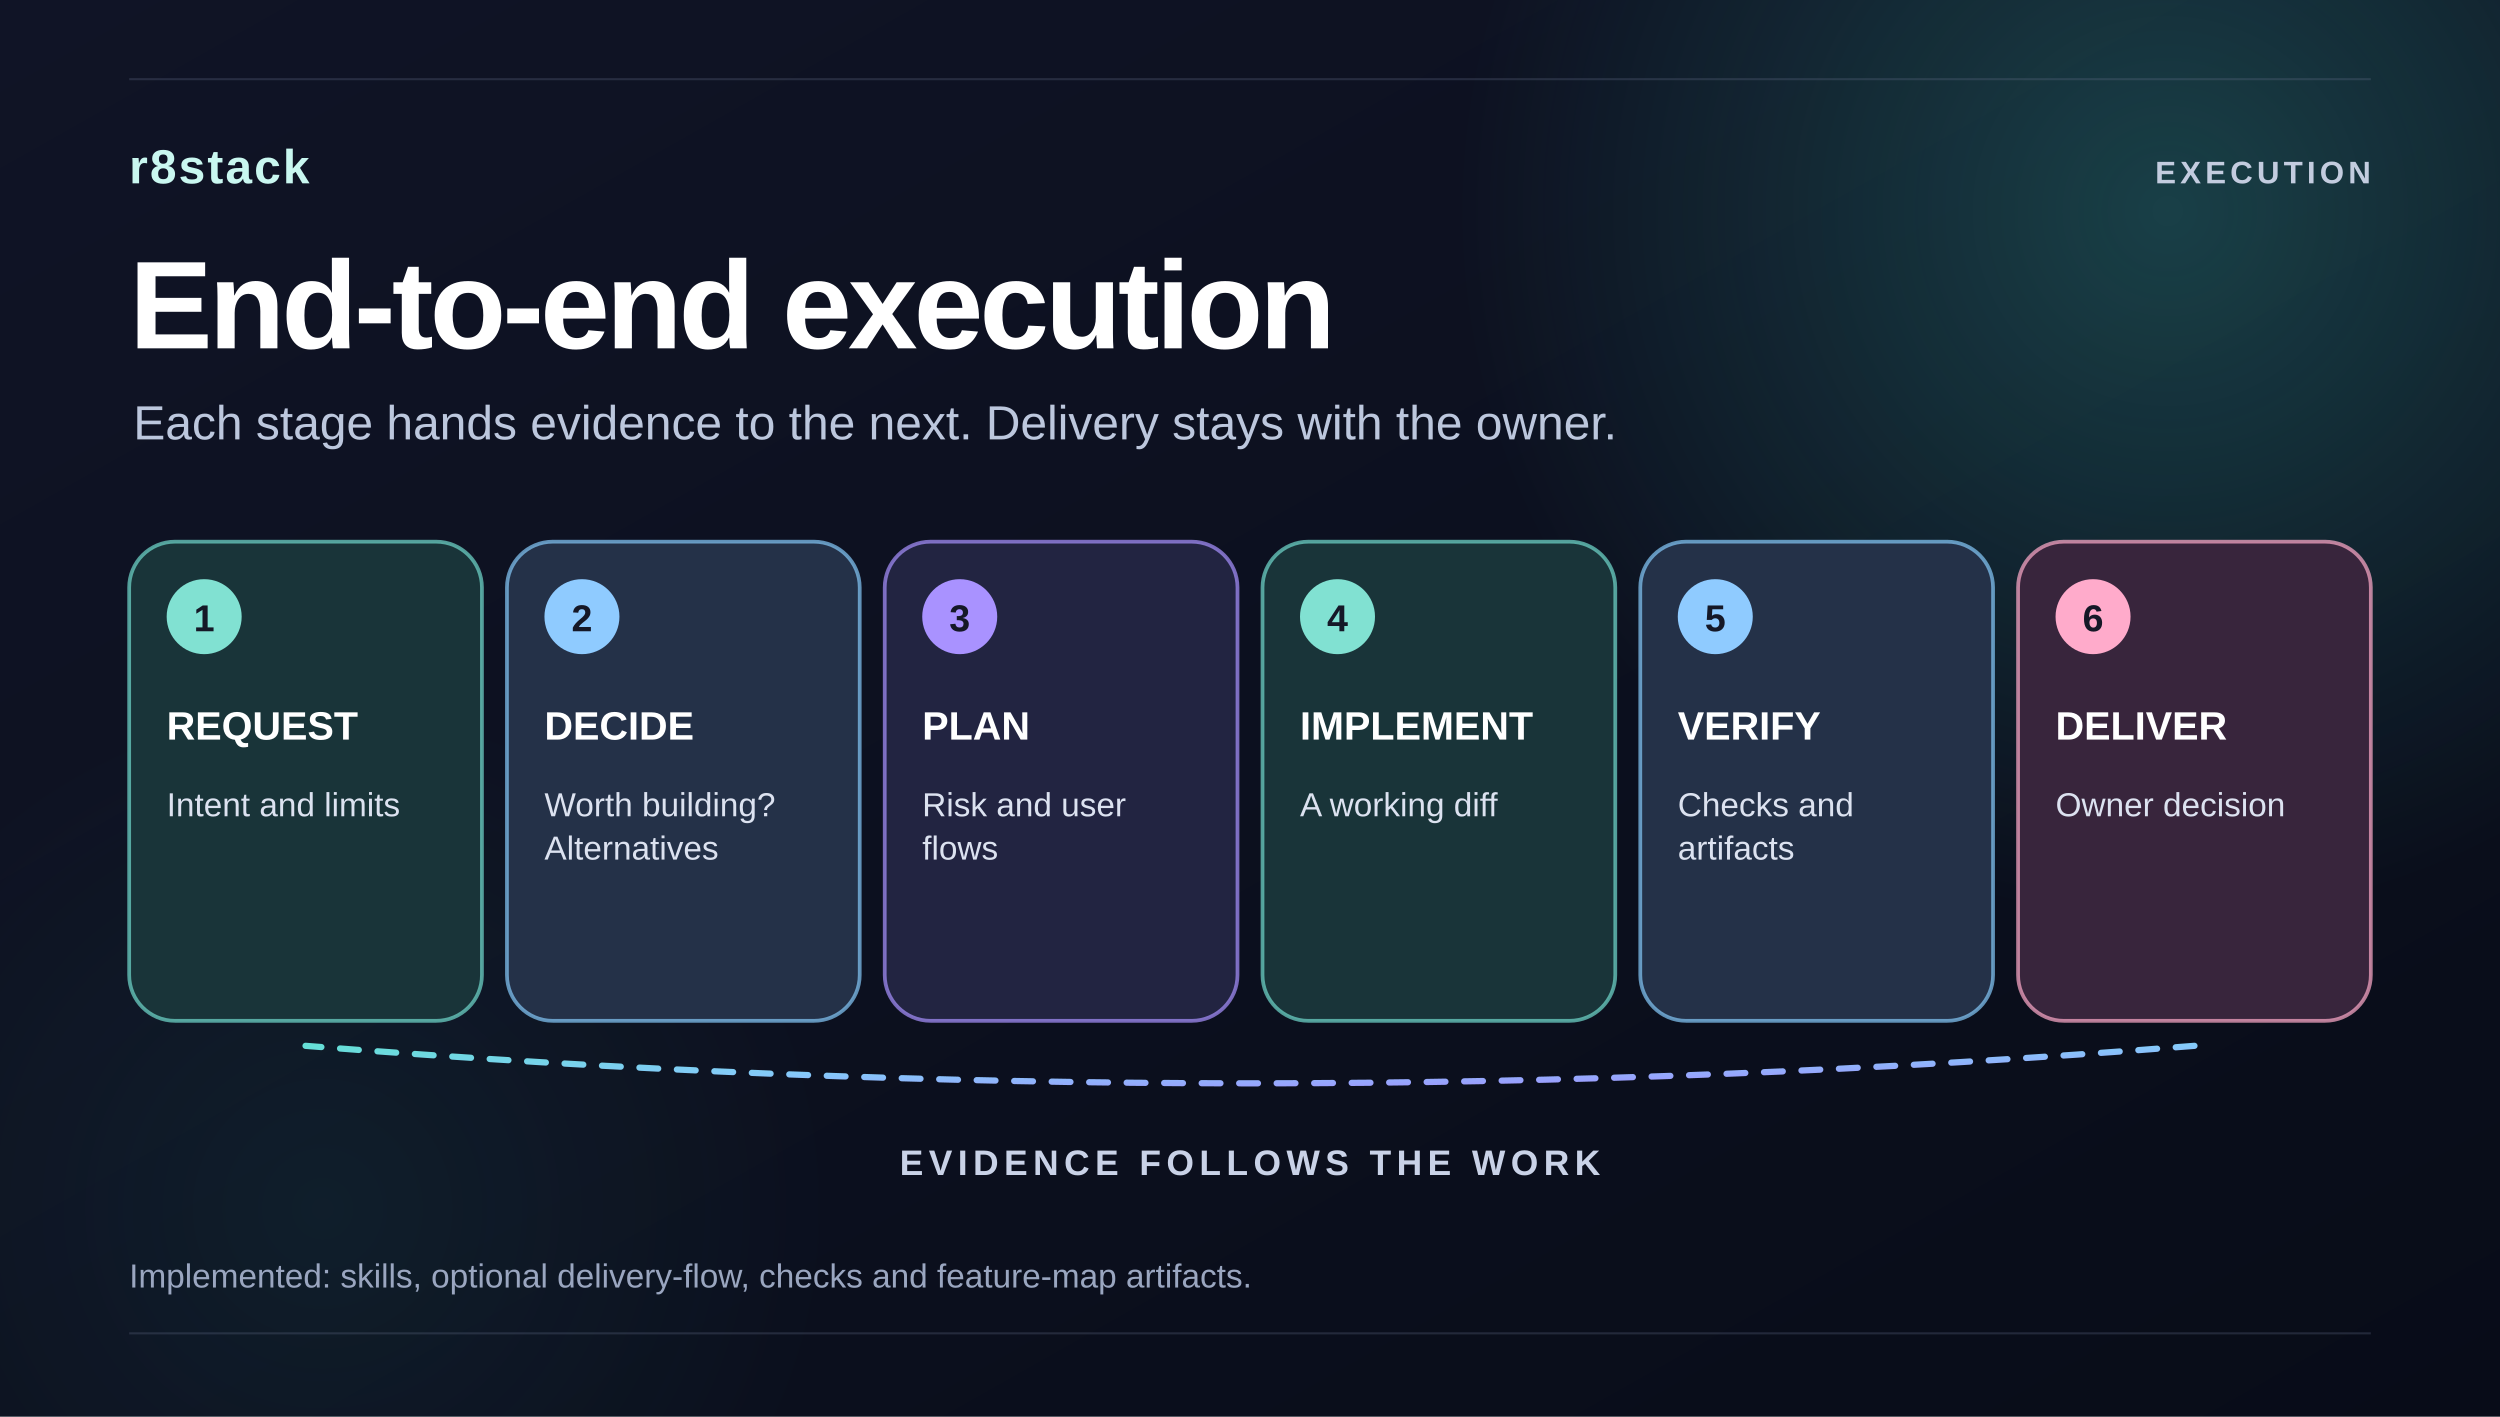
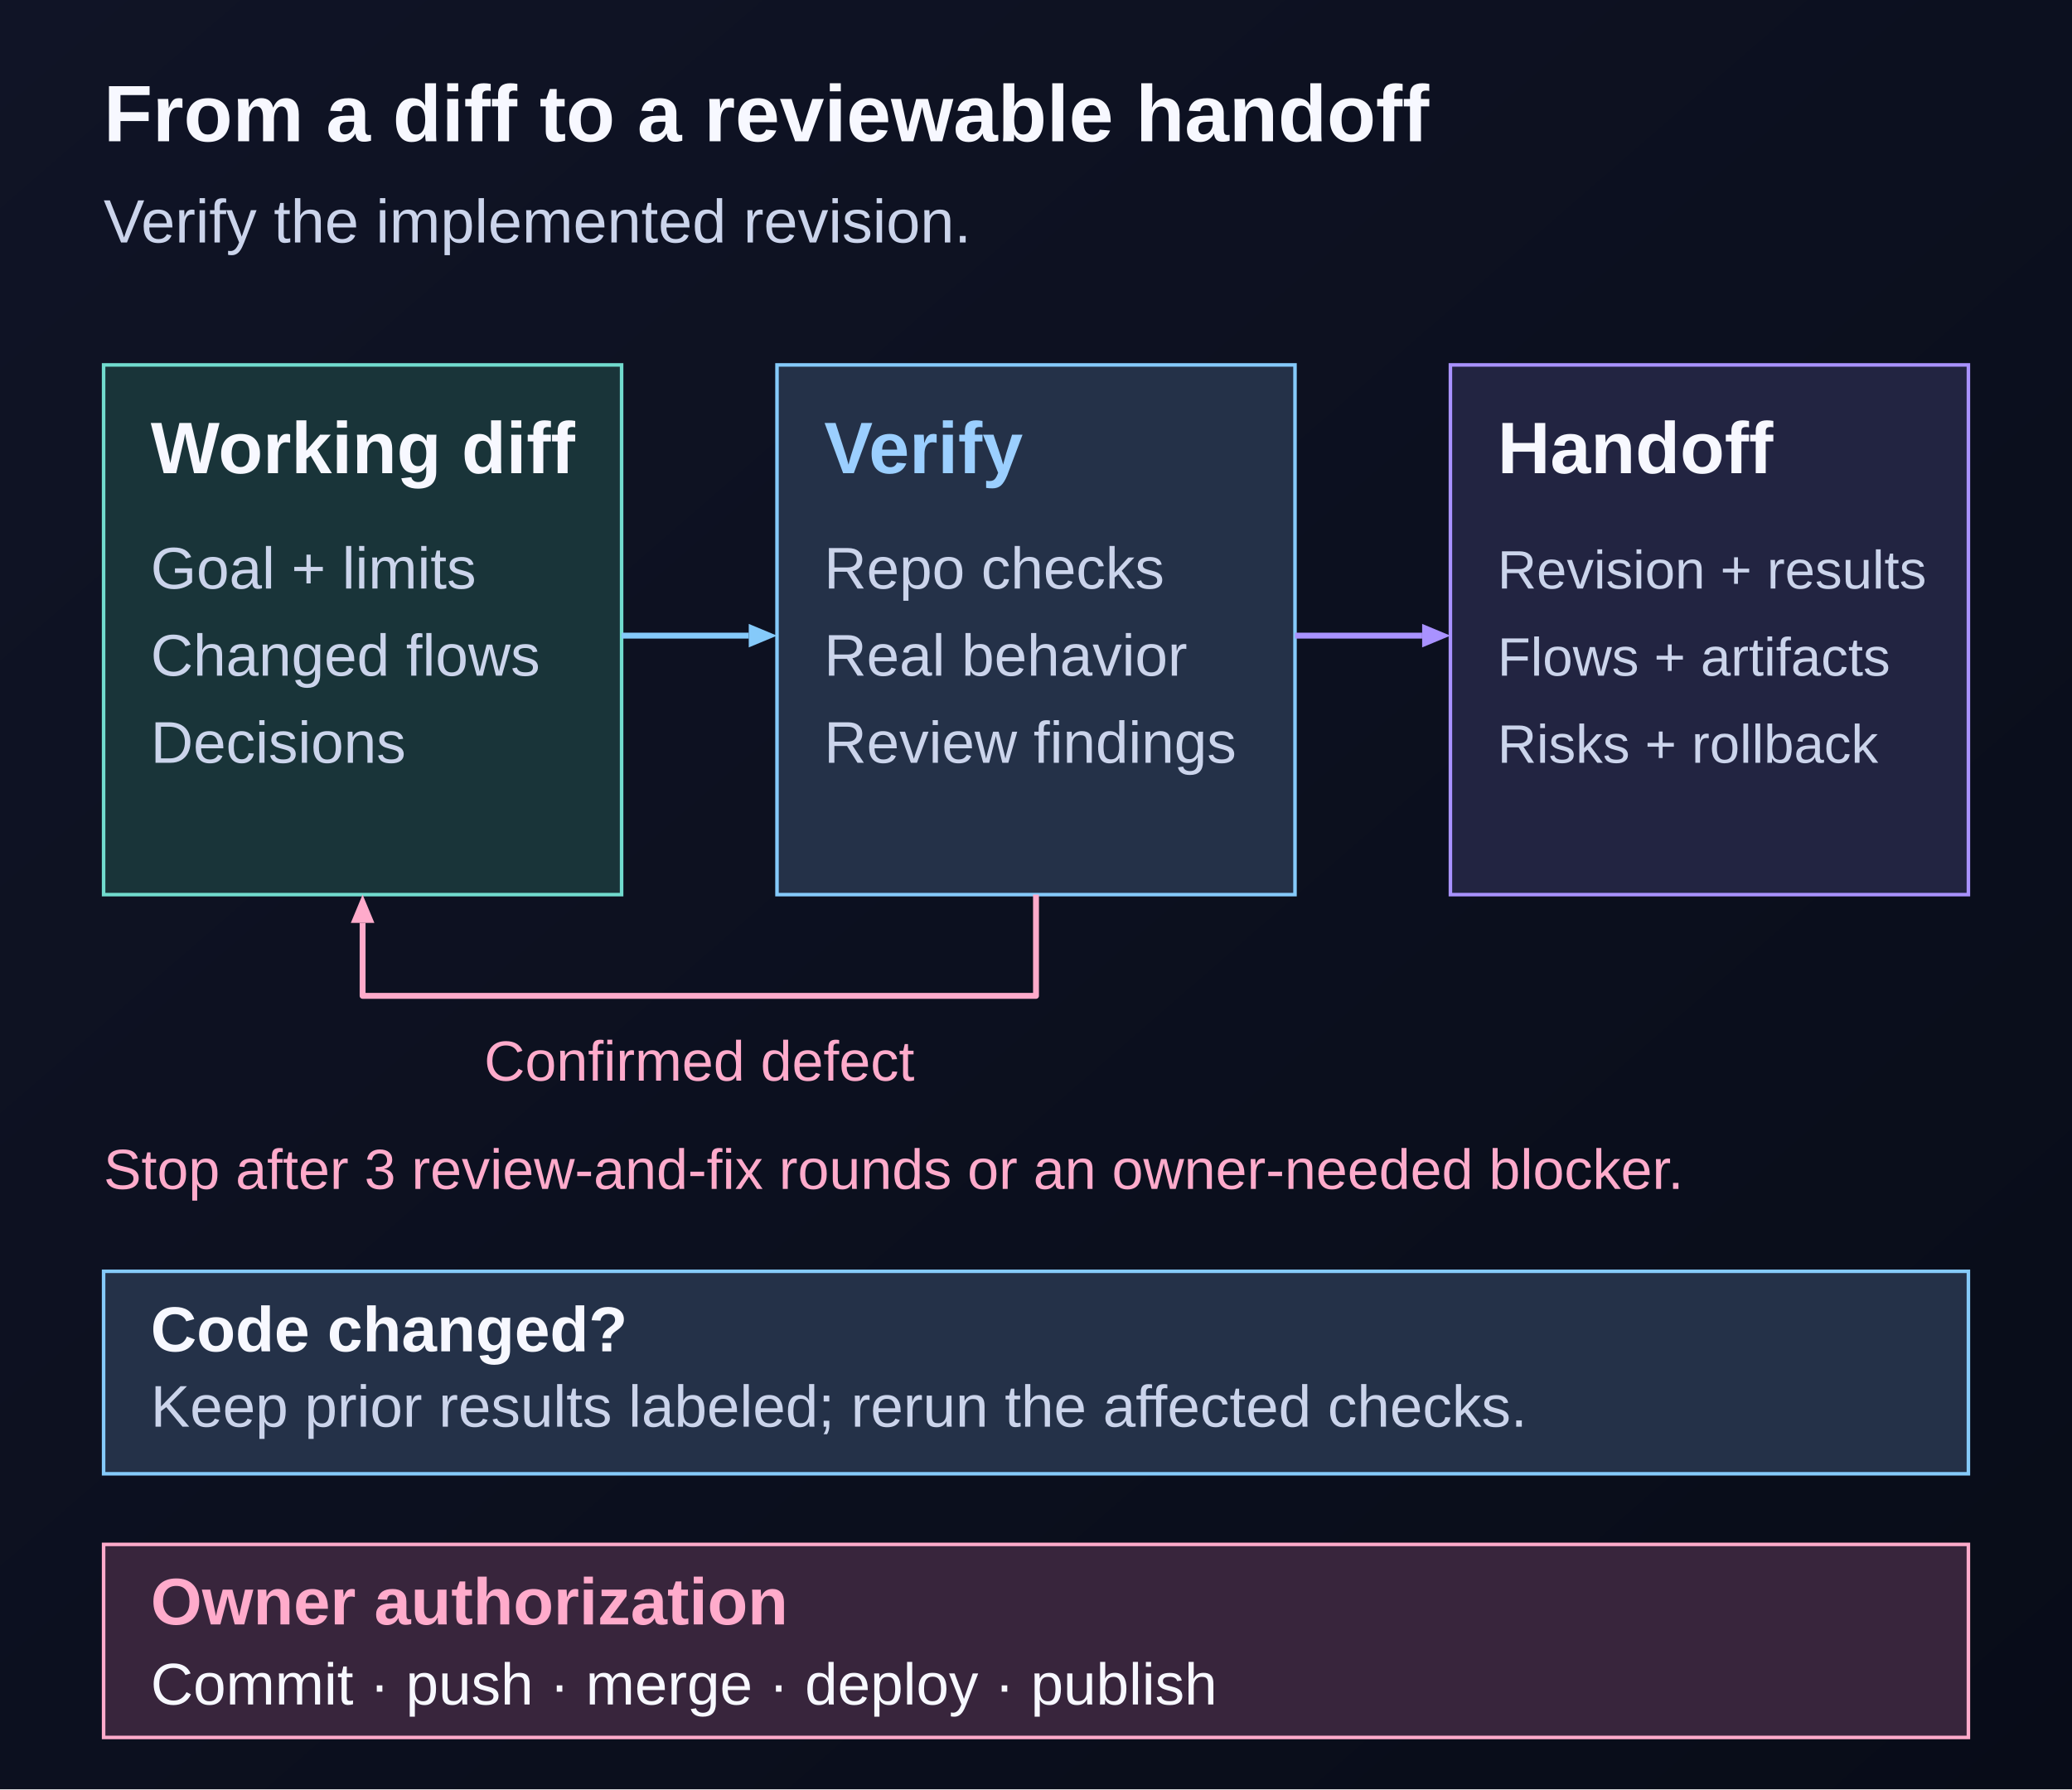
- <svg xmlns="http://www.w3.org/2000/svg" viewBox="0 0 1200 680" width="1200" height="680" role="img" aria-labelledby="title description">
+ <svg xmlns="http://www.w3.org/2000/svg" width="880" height="760" viewBox="0 0 880 760" role="img" aria-labelledby="title description">
  <defs>
    <linearGradient id="background" x1="0" y1="0" x2="1" y2="1">
      <stop offset="0%" stop-color="#101426" />
      <stop offset="100%" stop-color="#080c18" />
    </linearGradient>
-     <linearGradient id="edge" x1="0" y1="0" x2="1" y2="1">
-       <stop offset="0%" stop-color="#65dfd6" />
-       <stop offset="50%" stop-color="#85cafa" />
-       <stop offset="100%" stop-color="#a786ff" />
-     </linearGradient>
-     <radialGradient id="glow">
-       <stop offset="0%" stop-color="#42d7c6" stop-opacity=".24" />
-       <stop offset="100%" stop-color="#42d7c6" stop-opacity="0" />
-     </radialGradient>
  </defs>
-   <rect width="1200" height="680" fill="url(#background)" />
-   <circle cx="1040" cy="102" r="340" fill="url(#glow)" />
-   <circle cx="155" cy="580" r="245" fill="url(#glow)" opacity=".3" />
-   <path d="M62 38h1076M62 640h1076" stroke="#64708c" stroke-opacity=".28" />
-   <text x="62" y="88" fill="#c9f7f0" font-size="23" font-family="Arial,Helvetica,sans-serif" font-weight="700" letter-spacing="1">r8stack</text>
-   <text x="1138" y="88" fill="#c3ccdf" font-size="15" font-family="Arial,Helvetica,sans-serif" font-weight="700" letter-spacing="2" text-anchor="end">EXECUTION</text>
-   <text x="62" y="167.2" fill="#ffffff" font-size="60" font-family="Arial,Helvetica,sans-serif" font-weight="800" letter-spacing="-1.8">End-to-end execution</text>
-   <text x="64" y="210.9" fill="#bcc7dd" font-size="23" font-family="Arial,Helvetica,sans-serif">Each stage hands evidence to the next. Delivery stays with the owner.</text>
-   <rect x="62" y="260" width="169.333" height="230" rx="22" fill="#193439" stroke="#71dbce" stroke-opacity="0.7" stroke-width="1.8" />
-   <circle cx="98" cy="296" r="18" fill="#81e1d2" />
-   <text x="98" y="303" fill="#151827" font-size="18" font-family="Arial,Helvetica,sans-serif" font-weight="800" text-anchor="middle">1</text>
-   <text x="80" y="355" fill="#ffffff" font-size="19" font-family="Arial,Helvetica,sans-serif" font-weight="800">REQUEST</text>
-   <text x="80" y="391.8" fill="#dce2f0" font-size="16" font-family="Arial,Helvetica,sans-serif">Intent and limits</text>
-   <rect x="243.333" y="260" width="169.333" height="230" rx="22" fill="#243148" stroke="#85cafa" stroke-opacity="0.7" stroke-width="1.8" />
-   <circle cx="279.333" cy="296" r="18" fill="#8fcbff" />
-   <text x="279.333" y="303" fill="#151827" font-size="18" font-family="Arial,Helvetica,sans-serif" font-weight="800" text-anchor="middle">2</text>
-   <text x="261.333" y="355" fill="#ffffff" font-size="19" font-family="Arial,Helvetica,sans-serif" font-weight="800">DECIDE</text>
-   <text x="261.333" y="391.8" fill="#dce2f0" font-size="16" font-family="Arial,Helvetica,sans-serif">Worth building?</text>
-   <text x="261.333" y="412.6" fill="#dce2f0" font-size="16" font-family="Arial,Helvetica,sans-serif">Alternatives</text>
-   <rect x="424.667" y="260" width="169.333" height="230" rx="22" fill="#222441" stroke="#a992ff" stroke-opacity="0.7" stroke-width="1.8" />
-   <circle cx="460.667" cy="296" r="18" fill="#a992ff" />
-   <text x="460.667" y="303" fill="#151827" font-size="18" font-family="Arial,Helvetica,sans-serif" font-weight="800" text-anchor="middle">3</text>
-   <text x="442.667" y="355" fill="#ffffff" font-size="19" font-family="Arial,Helvetica,sans-serif" font-weight="800">PLAN</text>
-   <text x="442.667" y="391.8" fill="#dce2f0" font-size="16" font-family="Arial,Helvetica,sans-serif">Risk and user</text>
-   <text x="442.667" y="412.6" fill="#dce2f0" font-size="16" font-family="Arial,Helvetica,sans-serif">flows</text>
-   <rect x="606" y="260" width="169.333" height="230" rx="22" fill="#193439" stroke="#71dbce" stroke-opacity="0.7" stroke-width="1.8" />
-   <circle cx="642" cy="296" r="18" fill="#81e1d2" />
-   <text x="642" y="303" fill="#151827" font-size="18" font-family="Arial,Helvetica,sans-serif" font-weight="800" text-anchor="middle">4</text>
-   <text x="624" y="355" fill="#ffffff" font-size="19" font-family="Arial,Helvetica,sans-serif" font-weight="800">IMPLEMENT</text>
-   <text x="624" y="391.8" fill="#dce2f0" font-size="16" font-family="Arial,Helvetica,sans-serif">A working diff</text>
-   <rect x="787.333" y="260" width="169.333" height="230" rx="22" fill="#243148" stroke="#85cafa" stroke-opacity="0.7" stroke-width="1.8" />
-   <circle cx="823.333" cy="296" r="18" fill="#8fcbff" />
-   <text x="823.333" y="303" fill="#151827" font-size="18" font-family="Arial,Helvetica,sans-serif" font-weight="800" text-anchor="middle">5</text>
-   <text x="805.333" y="355" fill="#ffffff" font-size="19" font-family="Arial,Helvetica,sans-serif" font-weight="800">VERIFY</text>
-   <text x="805.333" y="391.8" fill="#dce2f0" font-size="16" font-family="Arial,Helvetica,sans-serif">Checks and</text>
-   <text x="805.333" y="412.6" fill="#dce2f0" font-size="16" font-family="Arial,Helvetica,sans-serif">artifacts</text>
-   <rect x="968.667" y="260" width="169.333" height="230" rx="22" fill="#38253c" stroke="#ffabcb" stroke-opacity="0.7" stroke-width="1.8" />
-   <circle cx="1004.667" cy="296" r="18" fill="#ffabcb" />
-   <text x="1004.667" y="303" fill="#151827" font-size="18" font-family="Arial,Helvetica,sans-serif" font-weight="800" text-anchor="middle">6</text>
-   <text x="986.667" y="355" fill="#ffffff" font-size="19" font-family="Arial,Helvetica,sans-serif" font-weight="800">DELIVER</text>
-   <text x="986.667" y="391.8" fill="#dce2f0" font-size="16" font-family="Arial,Helvetica,sans-serif">Owner decision</text>
-   <path d="M1053.333 502 Q600 538 146.667 502" fill="none" stroke="url(#edge)" stroke-width="3" stroke-dasharray="9 9" stroke-linecap="round" />
-   <text x="600" y="564" fill="#c9d2e7" font-size="17" font-family="Arial,Helvetica,sans-serif" text-anchor="middle" font-weight="700" letter-spacing="2.6">EVIDENCE FOLLOWS THE WORK</text>
-   <text x="62" y="618" fill="#9aa6c0" font-size="16" font-family="Arial,Helvetica,sans-serif">Implemented: skills, optional delivery-flow, checks and feature-map artifacts.</text>
+   <rect x="0" y="0" width="880" height="760" fill="url(#background)" />
+   <text x="44" y="60" font-family="Arial,Helvetica,sans-serif" font-size="34" font-weight="700" fill="#f7f8ff">From a diff to a reviewable handoff</text>
+   <text x="44" y="103" font-family="Arial,Helvetica,sans-serif" font-size="26" font-weight="400" fill="#cbd4eb">Verify the implemented revision.</text>
+   <rect x="44" y="155" width="220" height="225" fill="#193439" id="implement" stroke="#71dbce" stroke-width="1.5" />
+   <rect x="330" y="155" width="220" height="225" fill="#243148" id="verify" stroke="#85cafa" stroke-width="1.5" />
+   <rect x="616" y="155" width="220" height="225" fill="#222441" id="handoff" stroke="#a992ff" stroke-width="1.5" />
+   <text x="64" y="201" font-family="Arial,Helvetica,sans-serif" font-size="31" font-weight="700" fill="#f7f8ff">Working diff</text>
+   <text x="64" y="250" font-family="Arial,Helvetica,sans-serif" font-size="25" font-weight="400" fill="#cbd4eb">Goal + limits</text>
+   <text x="64" y="287" font-family="Arial,Helvetica,sans-serif" font-size="25" font-weight="400" fill="#cbd4eb">Changed flows</text>
+   <text x="64" y="324" font-family="Arial,Helvetica,sans-serif" font-size="25" font-weight="400" fill="#cbd4eb">Decisions</text>
+   <text x="350" y="201" font-family="Arial,Helvetica,sans-serif" font-size="31" font-weight="700" fill="#9bcfff">Verify</text>
+   <text x="350" y="250" font-family="Arial,Helvetica,sans-serif" font-size="25" font-weight="400" fill="#cbd4eb">Repo checks</text>
+   <text x="350" y="287" font-family="Arial,Helvetica,sans-serif" font-size="25" font-weight="400" fill="#cbd4eb">Real behavior</text>
+   <text x="350" y="324" font-family="Arial,Helvetica,sans-serif" font-size="25" font-weight="400" fill="#cbd4eb">Review findings</text>
+   <text x="636" y="201" font-family="Arial,Helvetica,sans-serif" font-size="31" font-weight="700" fill="#f7f8ff">Handoff</text>
+   <text x="636" y="250" font-family="Arial,Helvetica,sans-serif" font-size="23" font-weight="400" fill="#cbd4eb">Revision + results</text>
+   <text x="636" y="287" font-family="Arial,Helvetica,sans-serif" font-size="23" font-weight="400" fill="#cbd4eb">Flows + artifacts</text>
+   <text x="636" y="324" font-family="Arial,Helvetica,sans-serif" font-size="23" font-weight="400" fill="#cbd4eb">Risks + rollback</text>
+   <g id="implement-verify">
+     <polyline points="264,270 318,270" fill="none" stroke="#85cafa" stroke-width="2.5" stroke-linejoin="round" />
+     <polygon points="330,270 318,275 318,265" fill="#85cafa" />
+   </g>
+   <g id="verify-handoff">
+     <polyline points="550,270 604,270" fill="none" stroke="#a992ff" stroke-width="2.5" stroke-linejoin="round" />
+     <polygon points="616,270 604,275 604,265" fill="#a992ff" />
+   </g>
+   <g id="verify-implement">
+     <polyline points="440,380 440,423 154,423 154,392" fill="none" stroke="#ffabcb" stroke-width="2.5" stroke-linejoin="round" />
+     <polygon points="154,380 159,392 149,392" fill="#ffabcb" />
+   </g>
+   <text x="297" y="459" font-family="Arial,Helvetica,sans-serif" font-size="24" font-weight="400" fill="#ffabcb" text-anchor="middle">Confirmed defect</text>
+   <text x="44" y="505" font-family="Arial,Helvetica,sans-serif" font-size="24" font-weight="400" fill="#ffabcb">Stop after 3 review-and-fix rounds or an owner-needed blocker.</text>
+   <rect x="44" y="540" width="792" height="86" fill="#243148" id="revision-note" stroke="#85cafa" stroke-width="1.5" />
+   <text x="64" y="574" font-family="Arial,Helvetica,sans-serif" font-size="27" font-weight="700" fill="#f7f8ff">Code changed?</text>
+   <text x="64" y="606" font-family="Arial,Helvetica,sans-serif" font-size="25" font-weight="400" fill="#cbd4eb">Keep prior results labeled; rerun the affected checks.</text>
+   <rect x="44" y="656" width="792" height="82" fill="#38253c" id="authorization" stroke="#ffabcb" stroke-width="1.5" />
+   <text x="64" y="690" font-family="Arial,Helvetica,sans-serif" font-size="28" font-weight="700" fill="#ffabcb">Owner authorization</text>
+   <text x="64" y="724" font-family="Arial,Helvetica,sans-serif" font-size="25" font-weight="400" fill="#f7f8ff">Commit · push · merge · deploy · publish</text>
</svg>
